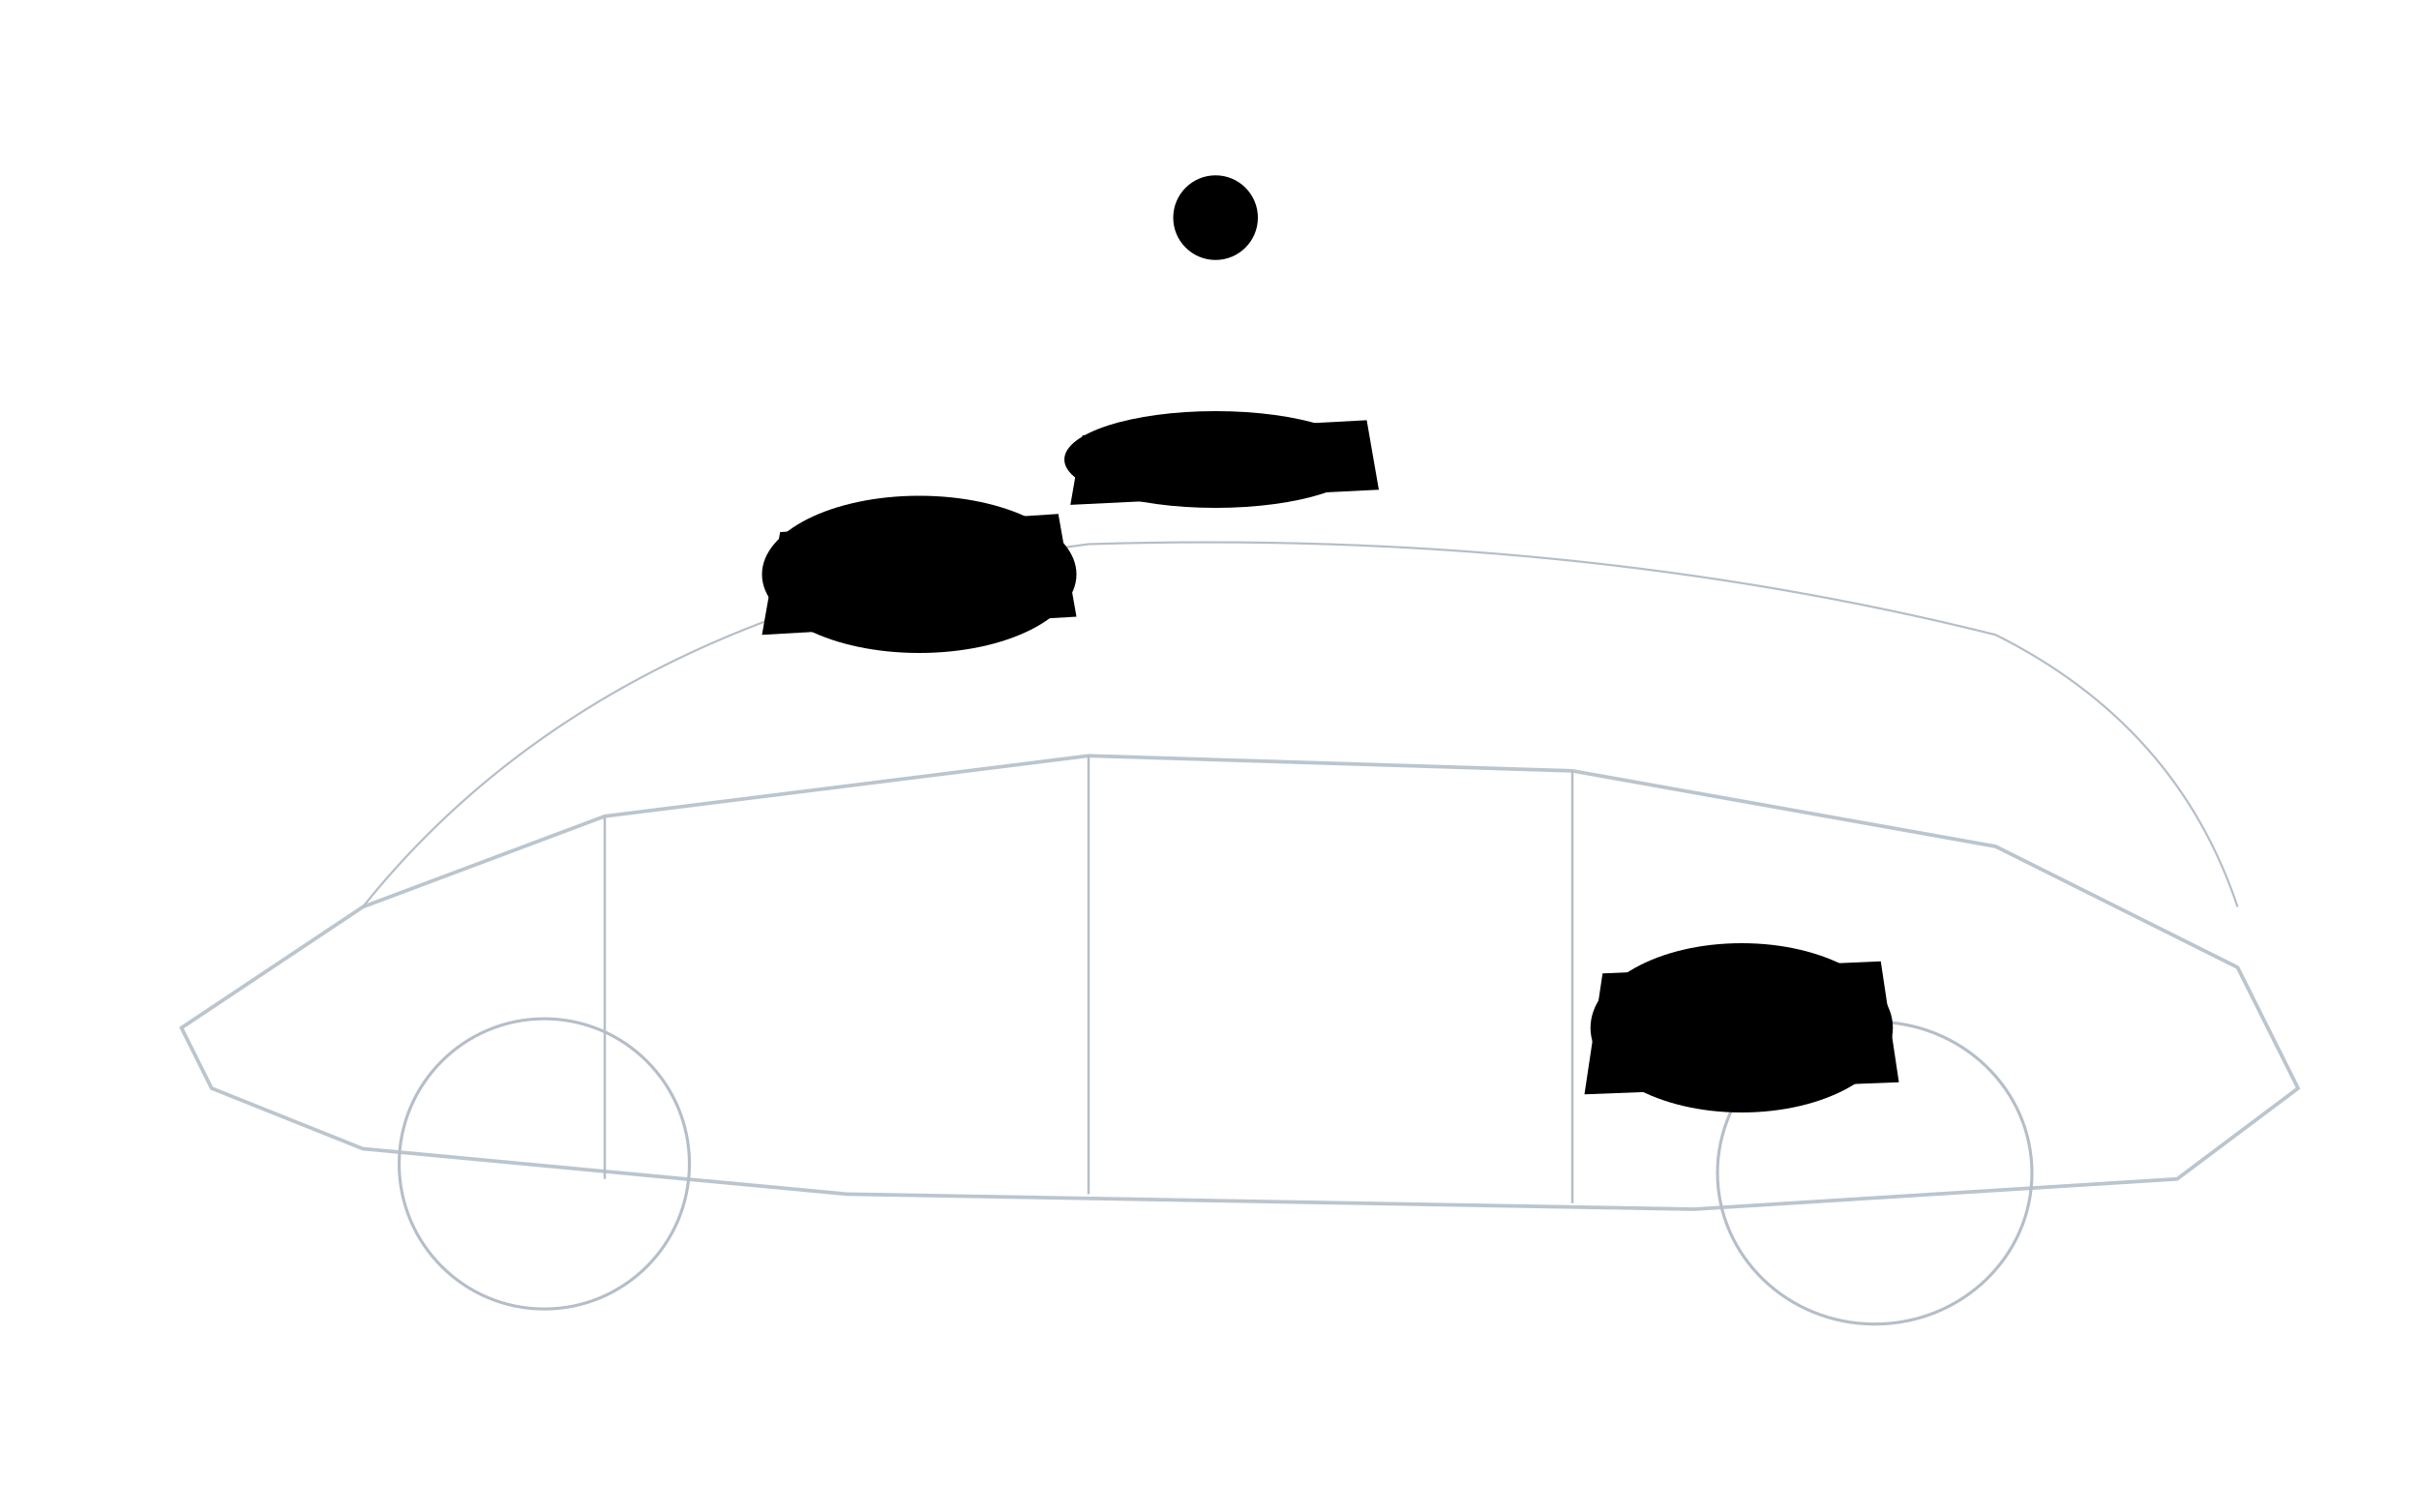
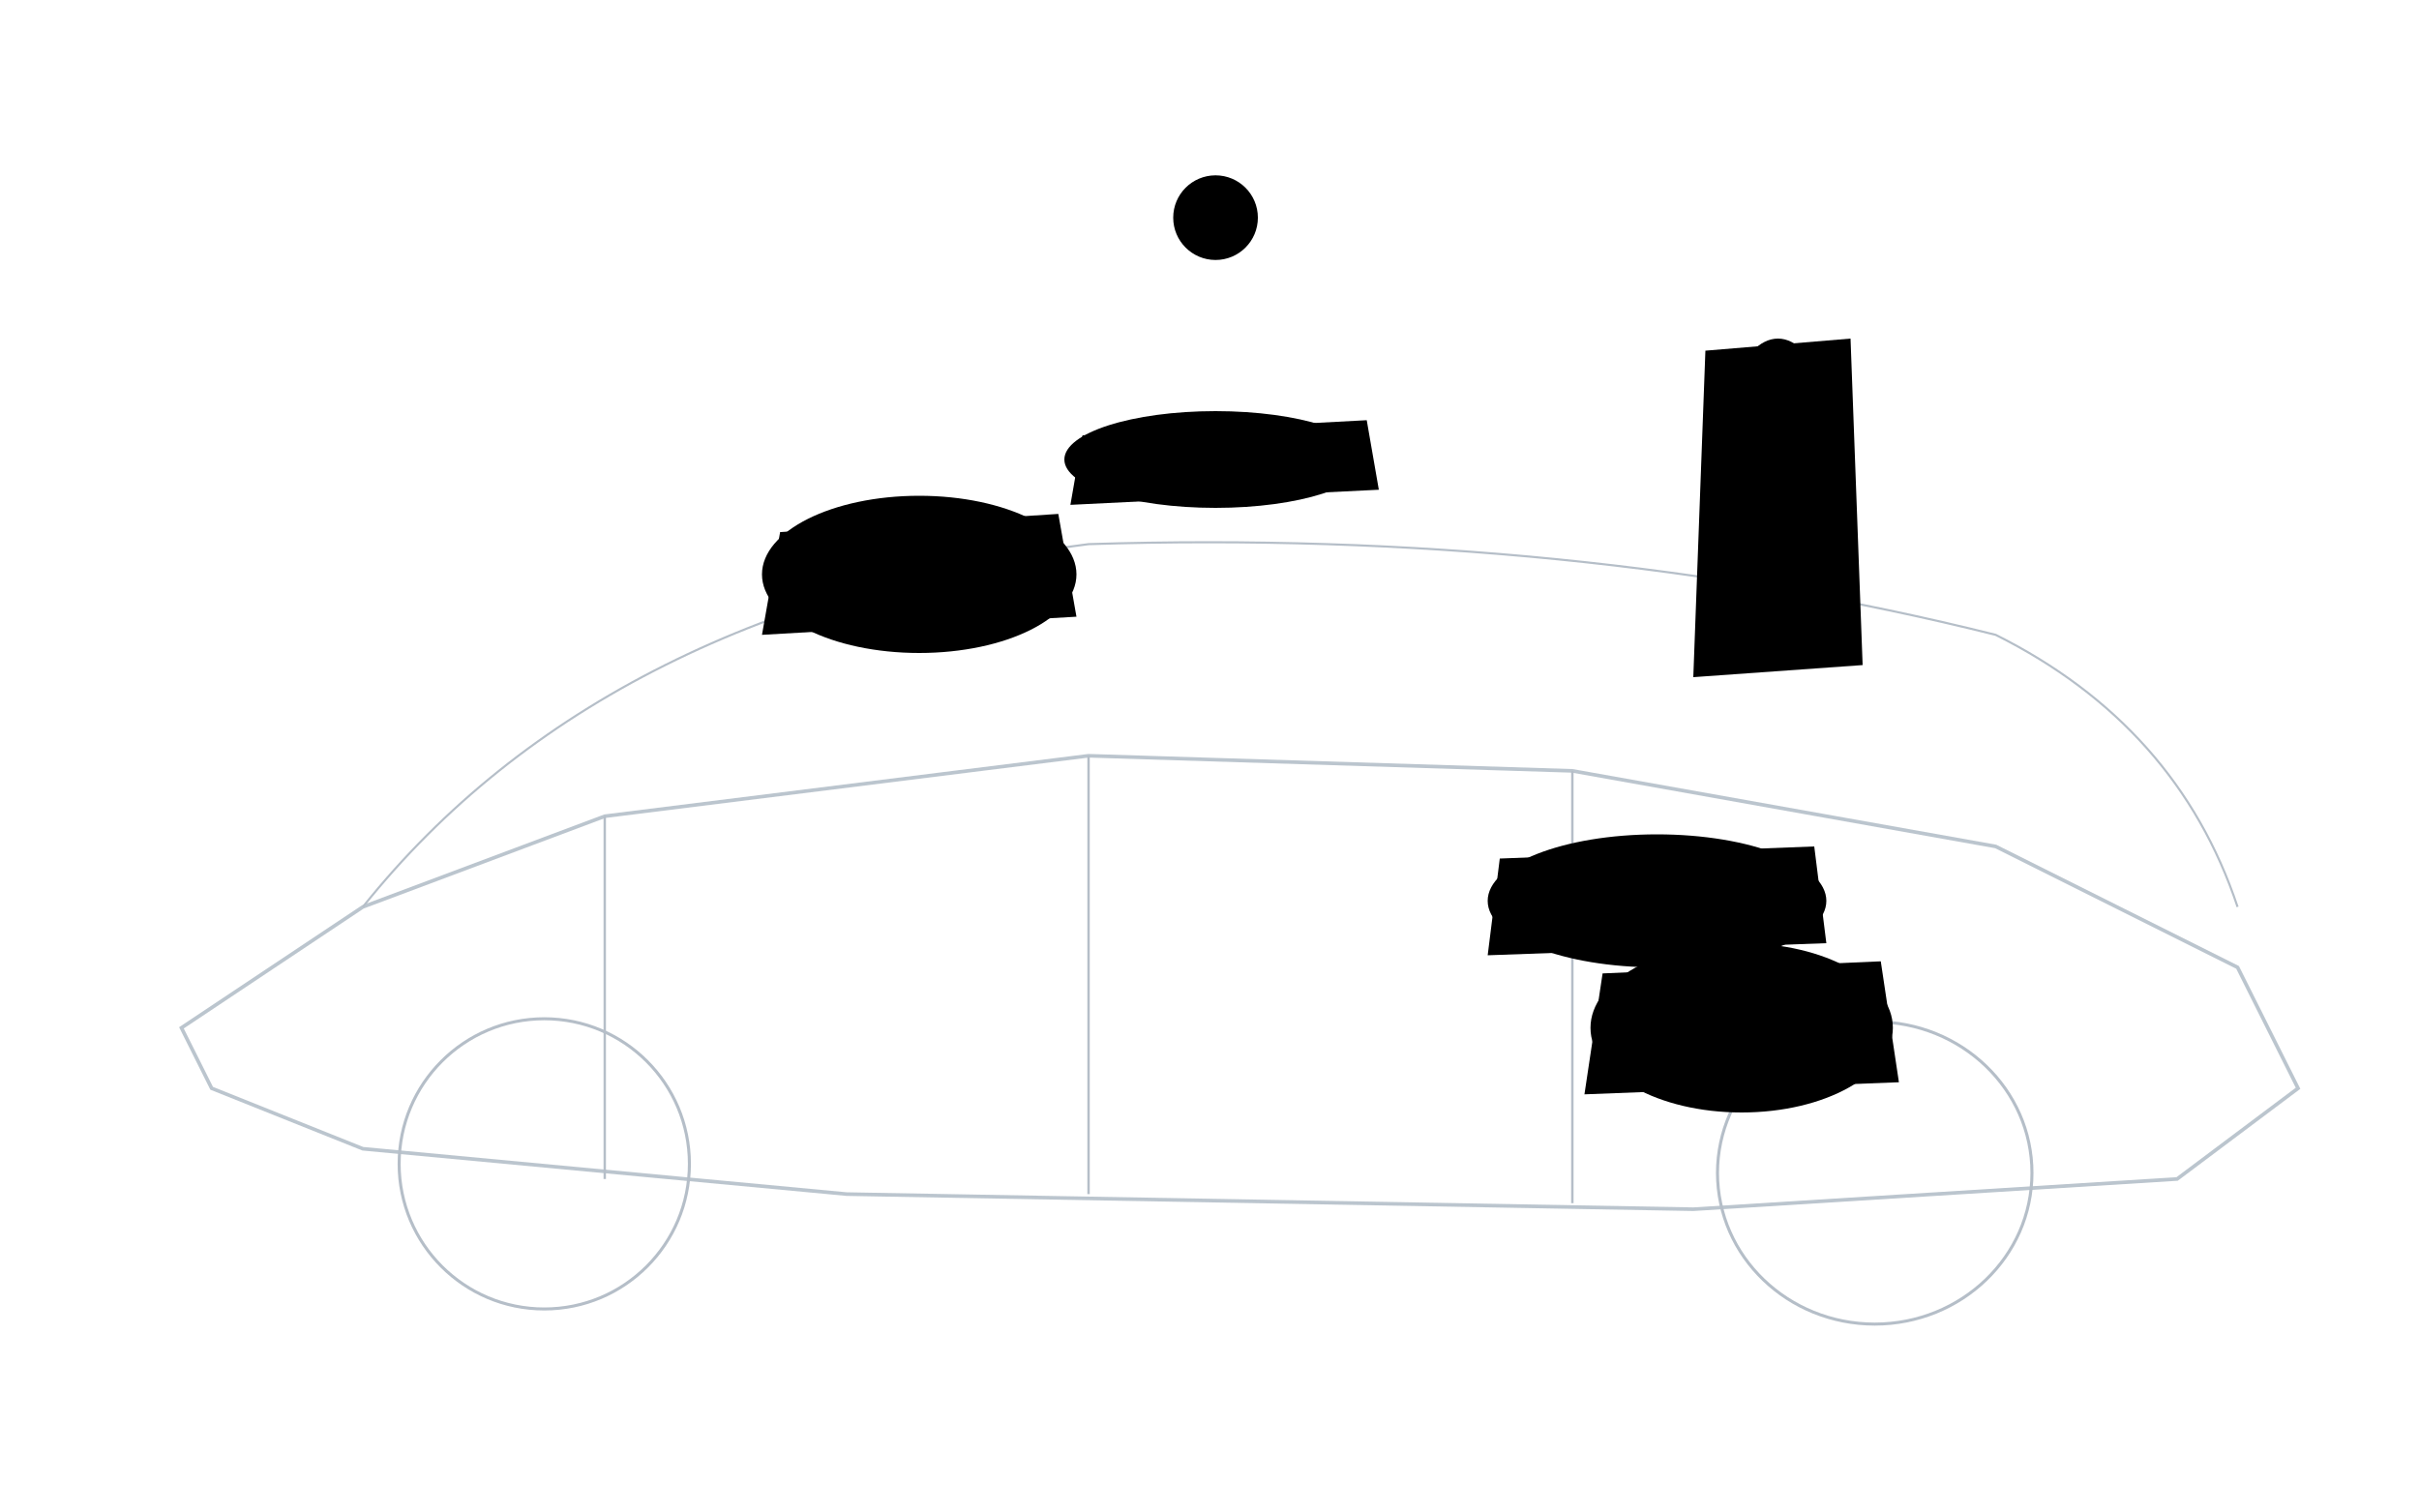
<svg xmlns="http://www.w3.org/2000/svg" viewBox="0 0 800 500" role="img" aria-hidden="true">
  <defs>
    <linearGradient id="as-highlight-exterior" x1="0%" y1="0%" x2="100%" y2="100%">
      <stop offset="0%" stop-color="#5ec8ff" stop-opacity="0.7" />
      <stop offset="100%" stop-color="#0082c6" stop-opacity="0.2" />
    </linearGradient>
    <filter id="as-glow-exterior" x="-80%" y="-80%" width="260%" height="260%">
      <feGaussianBlur stdDeviation="4" result="b" />
      <feMerge>
        <feMergeNode in="b" />
        <feMergeNode in="SourceGraphic" />
      </feMerge>
    </filter>
  </defs>
  <g id="vehicle-base" opacity="0.35">
    <path fill="none" stroke="#3d5a73" stroke-width="1.2" d="M60 340 L120 300 L200 270 L360 250 L520 255 L660 280 L740 320 L760 360 L720 390 L560 400 L280 395 L120 380 L70 360 Z" />
    <path fill="none" stroke="#2a4560" stroke-width="0.8" d="M200 270 L200 390 M360 250 L360 395 M520 255 L520 398" />
    <ellipse fill="none" stroke="#2a4560" stroke-width="1" cx="180" cy="385" rx="48" ry="48" />
    <ellipse fill="none" stroke="#2a4560" stroke-width="1" cx="620" cy="388" rx="52" ry="50" />
    <path fill="none" stroke="#2a4560" stroke-width="0.7" d="M120 300 Q200 200 360 180 Q520 175 660 210 Q720 240 740 300" />
  </g>
  <g id="footstep" class="as-component" data-component="footstep">
    <ellipse class="as-highlight-region" cx="576" cy="340" rx="50" ry="28" />
    <path class="as-outline" d="M530 322 L622 318 L628 358 L524 362 Z" />
    <line class="as-connector" x1="576" y1="340" x2="650" y2="340" />
    <circle class="as-hotspot" cx="576" cy="340" r="7" />
    <circle class="as-hotspot-ring" cx="576" cy="340" r="14" />
  </g>
  <g id="plenum-applique" class="as-component" data-component="plenum-applique">
    <ellipse class="as-highlight-region" cx="304" cy="190" rx="52" ry="26" />
    <path class="as-outline" d="M258 176 L350 170 L356 204 L252 210 Z" />
    <line class="as-connector" x1="304" y1="190" x2="230" y2="190" />
    <circle class="as-hotspot" cx="304" cy="190" r="7" />
    <circle class="as-hotspot-ring" cx="304" cy="190" r="14" />
  </g>
  <g id="sun-roof" class="as-component" data-component="sun-roof">
    <ellipse class="as-highlight-region" cx="402" cy="152" rx="50" ry="16" />
    <path class="as-outline" d="M358 144 L452 139 L456 162 L354 167 Z" />
    <line class="as-connector" x1="402" y1="152" x2="402" y2="72" />
    <polygon class="as-connector as-connector-arrow" points="402,58 394,74 410,74" fill="#5ec8ff" stroke="none" />
    <circle class="as-hotspot" cx="402" cy="72" r="7" />
    <circle class="as-hotspot-ring" cx="402" cy="72" r="14" />
  </g>
+   <g id="bc-pillar-trim-mic" class="as-component" data-component="bc-pillar-trim-mic">
+     <ellipse class="as-highlight-region" cx="588" cy="166" rx="22" ry="54" />
+     <path class="as-outline" d="M564 116 L612 112 L616 220 L560 224 Z" />
+     <line class="as-connector" x1="588" y1="166" x2="655" y2="166" />
+     <circle class="as-hotspot" cx="588" cy="166" r="7" />
+     <circle class="as-hotspot-ring" cx="588" cy="166" r="14" />
+   </g>
+   <g id="door-claddings" class="as-component" data-component="door-claddings">
+     <ellipse class="as-highlight-region" cx="548" cy="298" rx="56" ry="22" />
+     <path class="as-outline" d="M496 284 L600 280 L604 312 L492 316 Z" />
+     <line class="as-connector" x1="548" y1="298" x2="620" y2="298" />
+     <circle class="as-hotspot" cx="548" cy="298" r="7" />
+     <circle class="as-hotspot-ring" cx="548" cy="298" r="14" />
+   </g>
</svg>
